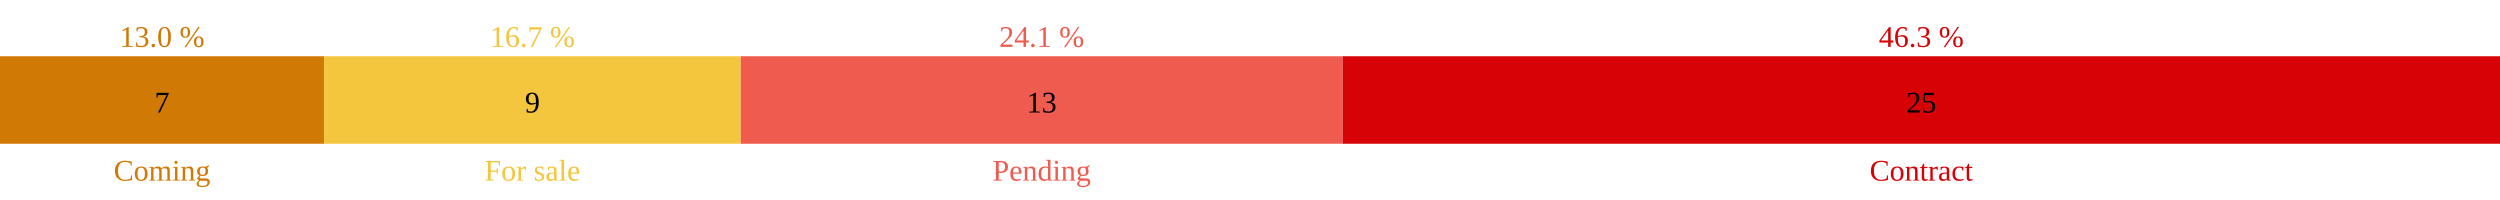
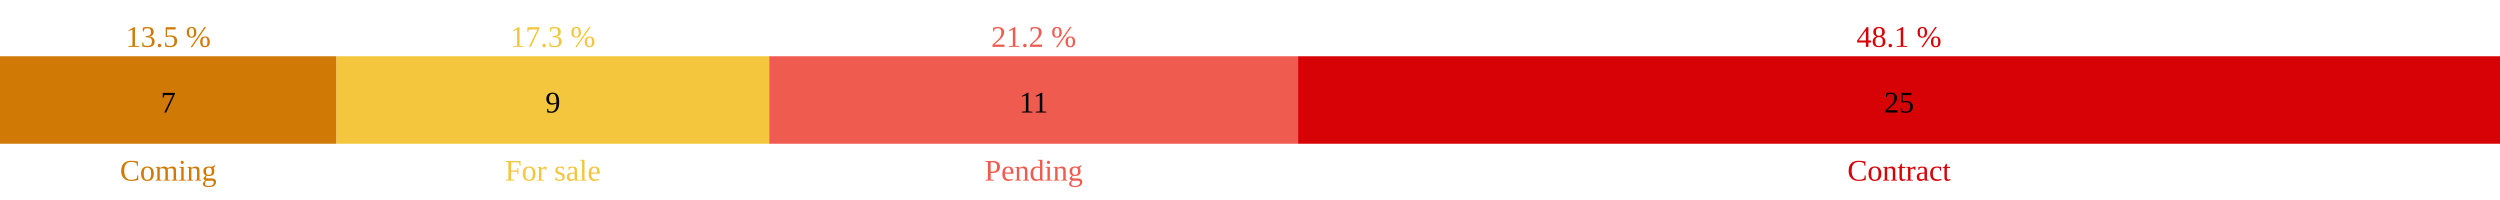
<svg xmlns="http://www.w3.org/2000/svg" width="1000" height="80">
-   <rect class="rect-stacked" x="0" y="22.5" height="35" width="129.63" style="fill: #d17905;" />
-   <rect class="rect-stacked" x="129.63" y="22.5" height="35" width="166.667" style="fill: #f4c63d;" />
-   <rect class="rect-stacked" x="296.296" y="22.5" height="35" width="240.741" style="fill: #f05b4f;" />
-   <rect class="rect-stacked" x="537.037" y="22.5" height="35" width="462.963" style="fill: #d70206;" />
-   <text class="text-value" text-anchor="middle" x="64.815" y="45">7</text>
-   <text class="text-value" text-anchor="middle" x="212.963" y="45">9</text>
-   <text class="text-value" text-anchor="middle" x="416.667" y="45">13</text>
-   <text class="text-value" text-anchor="middle" x="768.519" y="45">25</text>
-   <text class="text-percent" text-anchor="middle" x="64.815" y="18.75" style="fill: #d17905;">13.0 %</text>
-   <text class="text-percent" text-anchor="middle" x="212.963" y="18.75" style="fill: #f4c63d;">16.7 %</text>
-   <text class="text-percent" text-anchor="middle" x="416.667" y="18.75" style="fill: #f05b4f;">24.1 %</text>
-   <text class="text-percent" text-anchor="middle" x="768.519" y="18.75" style="fill: #d70206;">46.3 %</text>
-   <text class="text-label" text-anchor="middle" x="64.815" y="72.25" style="fill: #d17905;">Coming</text>
-   <text class="text-label" text-anchor="middle" x="212.963" y="72.25" style="fill: #f4c63d;">For sale</text>
-   <text class="text-label" text-anchor="middle" x="416.667" y="72.25" style="fill: #f05b4f;">Pending</text>
-   <text class="text-label" text-anchor="middle" x="768.519" y="72.25" style="fill: #d70206;">Contract</text>
+   <rect class="rect-stacked" x="0" y="22.5" height="35" width="134.615" style="fill: #d17905;" />
+   <rect class="rect-stacked" x="134.615" y="22.5" height="35" width="173.077" style="fill: #f4c63d;" />
+   <rect class="rect-stacked" x="307.692" y="22.5" height="35" width="211.538" style="fill: #f05b4f;" />
+   <rect class="rect-stacked" x="519.231" y="22.5" height="35" width="480.769" style="fill: #d70206;" />
+   <text class="text-value" text-anchor="middle" x="67.308" y="45">7</text>
+   <text class="text-value" text-anchor="middle" x="221.154" y="45">9</text>
+   <text class="text-value" text-anchor="middle" x="413.462" y="45">11</text>
+   <text class="text-value" text-anchor="middle" x="759.615" y="45">25</text>
+   <text class="text-percent" text-anchor="middle" x="67.308" y="18.75" style="fill: #d17905;">13.5 %</text>
+   <text class="text-percent" text-anchor="middle" x="221.154" y="18.75" style="fill: #f4c63d;">17.3 %</text>
+   <text class="text-percent" text-anchor="middle" x="413.462" y="18.75" style="fill: #f05b4f;">21.2 %</text>
+   <text class="text-percent" text-anchor="middle" x="759.615" y="18.75" style="fill: #d70206;">48.1 %</text>
+   <text class="text-label" text-anchor="middle" x="67.308" y="72.25" style="fill: #d17905;">Coming</text>
+   <text class="text-label" text-anchor="middle" x="221.154" y="72.25" style="fill: #f4c63d;">For sale</text>
+   <text class="text-label" text-anchor="middle" x="413.462" y="72.25" style="fill: #f05b4f;">Pending</text>
+   <text class="text-label" text-anchor="middle" x="759.615" y="72.25" style="fill: #d70206;">Contract</text>
</svg>
